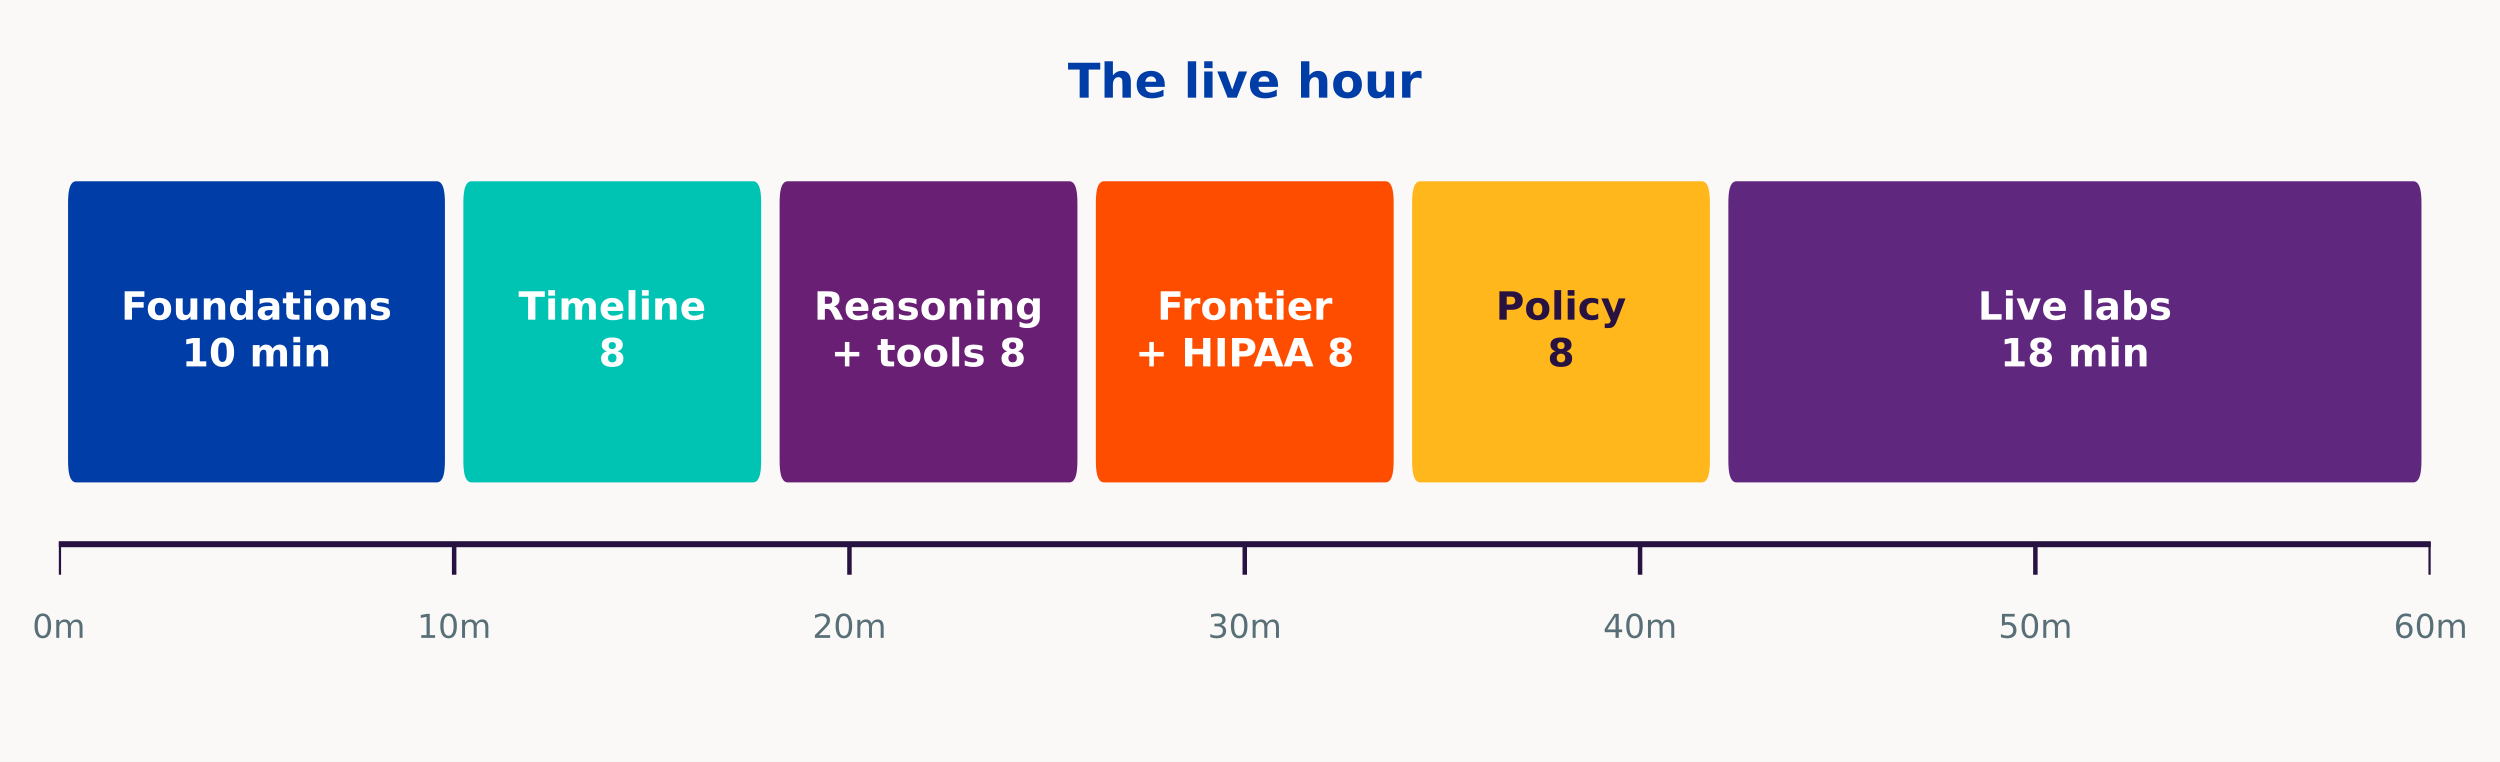
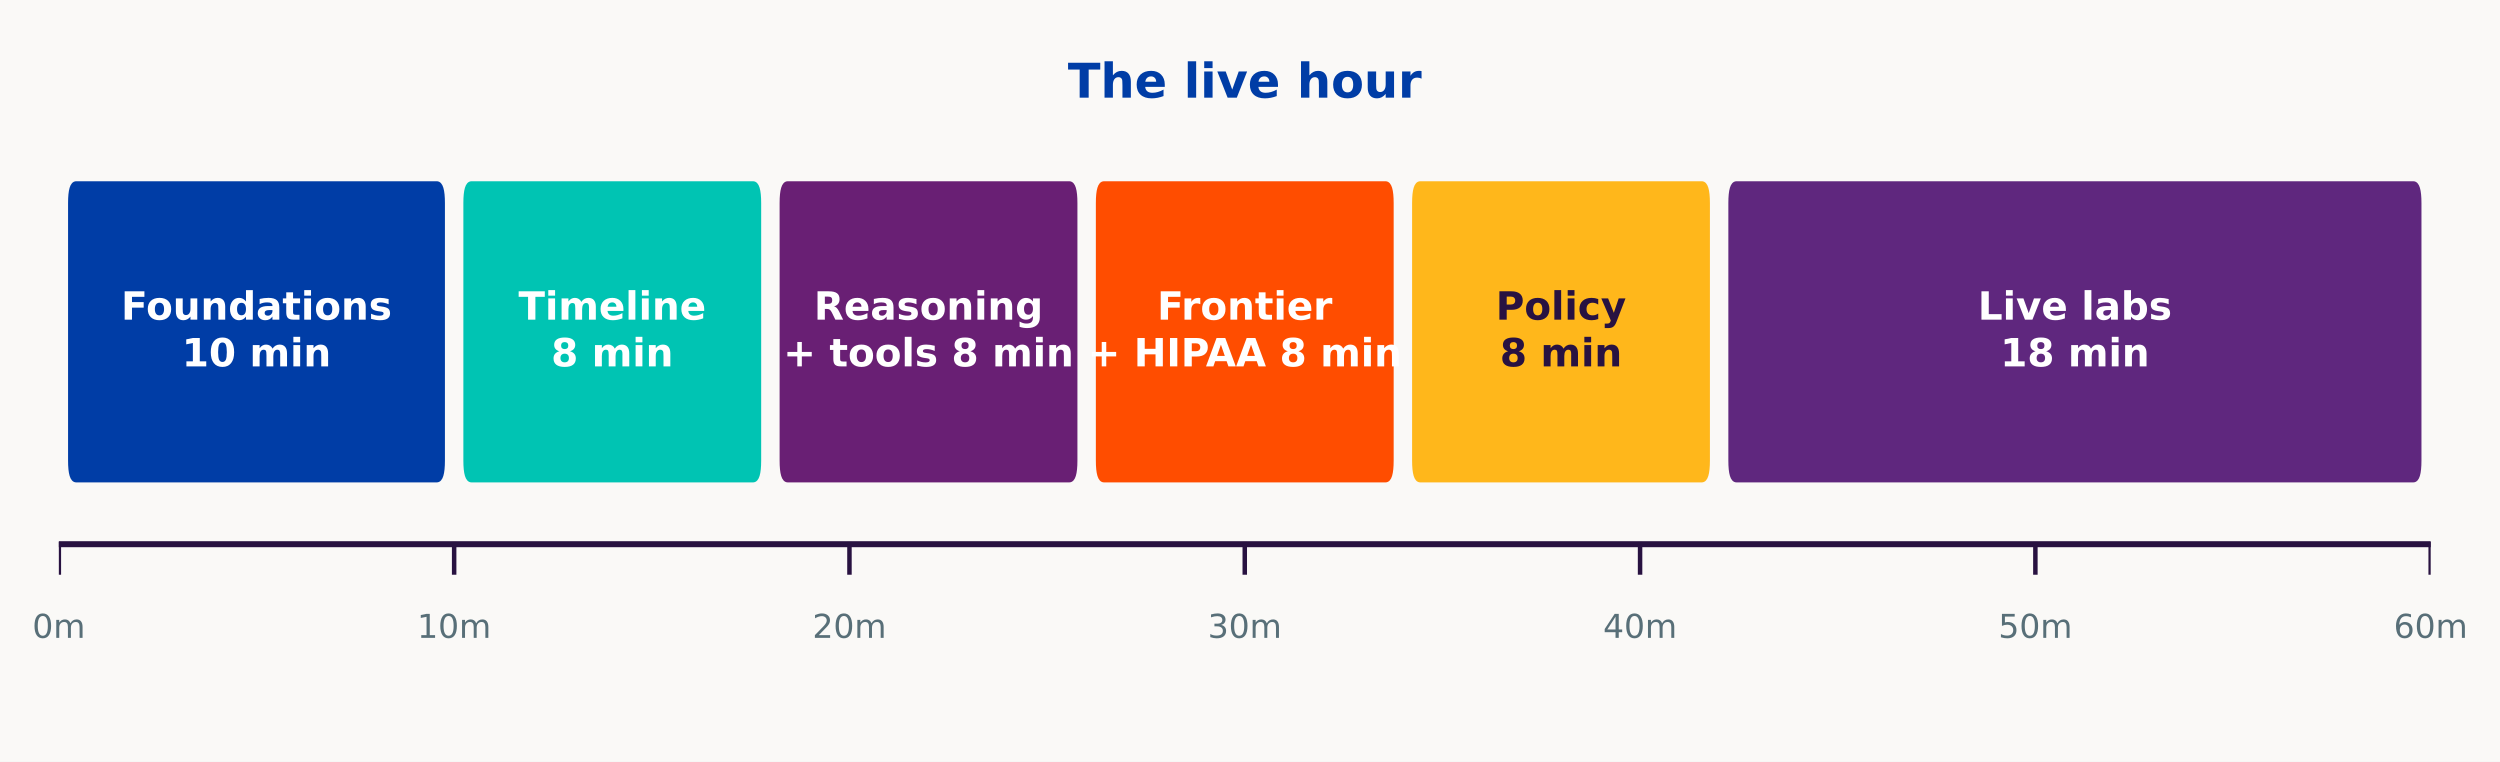
<svg xmlns="http://www.w3.org/2000/svg" xmlns:xlink="http://www.w3.org/1999/xlink" width="835.173pt" height="254.448pt" viewBox="0 0 835.173 254.448" version="1.1">
  <defs>
    <style type="text/css">*{stroke-linejoin: round; stroke-linecap: butt}</style>
  </defs>
  <g id="figure_1">
    <g id="patch_1">
      <path d="M 0 254.448  L 835.173 254.448  L 835.173 0  L 0 0  z " style="fill: #faf9f7" />
    </g>
    <g id="axes_1">
      <g id="patch_2">
-         <path d="M 25.467 160.405  L 145.906 160.405  Q 147.887 160.405 147.887 153.856  L 147.887 67.848  Q 147.887 61.299 145.906 61.299  L 25.467 61.299  Q 23.486 61.299 23.486 67.848  L 23.486 153.856  Q 23.486 160.405 25.467 160.405  z " clip-path="url(#pea93153f1a)" style="fill: #003da6; stroke: #003da6; stroke-width: 1.5; stroke-linejoin: miter" />
+         <path d="M 25.467 160.405  L 145.906 160.405  Q 147.887 160.405 147.887 153.856  L 147.887 67.848  Q 147.887 61.299 145.906 61.299  L 25.467 61.299  Q 23.486 61.299 23.486 67.848  L 23.486 153.856  Q 23.486 160.405 25.467 160.405  z " clip-path="url(#pd642edeafd)" style="fill: #003da6; stroke: #003da6; stroke-width: 1.5; stroke-linejoin: miter" />
      </g>
      <g id="patch_3">
-         <path d="M 157.527 160.405  L 251.554 160.405  Q 253.535 160.405 253.535 153.856  L 253.535 67.848  Q 253.535 61.299 251.554 61.299  L 157.527 61.299  Q 155.546 61.299 155.546 67.848  L 155.546 153.856  Q 155.546 160.405 157.527 160.405  z " clip-path="url(#pea93153f1a)" style="fill: #00c4b3; stroke: #00c4b3; stroke-width: 1.5; stroke-linejoin: miter" />
+         <path d="M 157.527 160.405  L 251.554 160.405  Q 253.535 160.405 253.535 153.856  L 253.535 67.848  Q 253.535 61.299 251.554 61.299  L 157.527 61.299  Q 155.546 61.299 155.546 67.848  L 155.546 153.856  Q 155.546 160.405 157.527 160.405  z " clip-path="url(#pd642edeafd)" style="fill: #00c4b3; stroke: #00c4b3; stroke-width: 1.5; stroke-linejoin: miter" />
      </g>
      <g id="patch_4">
-         <path d="M 263.175 160.405  L 357.202 160.405  Q 359.183 160.405 359.183 153.856  L 359.183 67.848  Q 359.183 61.299 357.202 61.299  L 263.175 61.299  Q 261.194 61.299 261.194 67.848  L 261.194 153.856  Q 261.194 160.405 263.175 160.405  z " clip-path="url(#pea93153f1a)" style="fill: #691f74; stroke: #691f74; stroke-width: 1.5; stroke-linejoin: miter" />
+         <path d="M 263.175 160.405  L 357.202 160.405  Q 359.183 160.405 359.183 153.856  L 359.183 67.848  Q 359.183 61.299 357.202 61.299  L 263.175 61.299  Q 261.194 61.299 261.194 67.848  L 261.194 153.856  Q 261.194 160.405 263.175 160.405  z " clip-path="url(#pd642edeafd)" style="fill: #691f74; stroke: #691f74; stroke-width: 1.5; stroke-linejoin: miter" />
      </g>
      <g id="patch_5">
-         <path d="M 368.823 160.405  L 462.85 160.405  Q 464.831 160.405 464.831 153.856  L 464.831 67.848  Q 464.831 61.299 462.85 61.299  L 368.823 61.299  Q 366.842 61.299 366.842 67.848  L 366.842 153.856  Q 366.842 160.405 368.823 160.405  z " clip-path="url(#pea93153f1a)" style="fill: #ff4d00; stroke: #ff4d00; stroke-width: 1.5; stroke-linejoin: miter" />
+         <path d="M 368.823 160.405  L 462.85 160.405  Q 464.831 160.405 464.831 153.856  L 464.831 67.848  Q 464.831 61.299 462.85 61.299  L 368.823 61.299  Q 366.842 61.299 366.842 67.848  L 366.842 153.856  Q 366.842 160.405 368.823 160.405  z " clip-path="url(#pd642edeafd)" style="fill: #ff4d00; stroke: #ff4d00; stroke-width: 1.5; stroke-linejoin: miter" />
      </g>
      <g id="patch_6">
-         <path d="M 474.471 160.405  L 568.498 160.405  Q 570.479 160.405 570.479 153.856  L 570.479 67.848  Q 570.479 61.299 568.498 61.299  L 474.471 61.299  Q 472.49 61.299 472.49 67.848  L 472.49 153.856  Q 472.49 160.405 474.471 160.405  z " clip-path="url(#pea93153f1a)" style="fill: #ffb71b; stroke: #ffb71b; stroke-width: 1.5; stroke-linejoin: miter" />
+         <path d="M 474.471 160.405  L 568.498 160.405  Q 570.479 160.405 570.479 153.856  L 570.479 67.848  Q 570.479 61.299 568.498 61.299  L 474.471 61.299  Q 472.49 61.299 472.49 67.848  L 472.49 153.856  Q 472.49 160.405 474.471 160.405  z " clip-path="url(#pd642edeafd)" style="fill: #ffb71b; stroke: #ffb71b; stroke-width: 1.5; stroke-linejoin: miter" />
      </g>
      <g id="patch_7">
-         <path d="M 580.119 160.405  L 806.206 160.405  Q 808.187 160.405 808.187 153.856  L 808.187 67.848  Q 808.187 61.299 806.206 61.299  L 580.119 61.299  Q 578.138 61.299 578.138 67.848  L 578.138 153.856  Q 578.138 160.405 580.119 160.405  z " clip-path="url(#pea93153f1a)" style="fill: #5f277e; stroke: #5f277e; stroke-width: 1.5; stroke-linejoin: miter" />
+         <path d="M 580.119 160.405  L 806.206 160.405  Q 808.187 160.405 808.187 153.856  L 808.187 67.848  Q 808.187 61.299 806.206 61.299  L 580.119 61.299  Q 578.138 61.299 578.138 67.848  L 578.138 153.856  Q 578.138 160.405 580.119 160.405  z " clip-path="url(#pd642edeafd)" style="fill: #5f277e; stroke: #5f277e; stroke-width: 1.5; stroke-linejoin: miter" />
      </g>
      <g id="line2d_1">
-         <path d="M 19.657 181.798  L 812.017 181.798  " clip-path="url(#pea93153f1a)" style="fill: none; stroke: #281241; stroke-width: 2; stroke-linecap: square" />
+         <path d="M 19.657 181.798  L 812.017 181.798  " clip-path="url(#pd642edeafd)" style="fill: none; stroke: #281241; stroke-width: 2; stroke-linecap: square" />
      </g>
      <g id="line2d_2">
-         <path d="M 19.657 191.257  L 19.657 181.798  " clip-path="url(#pea93153f1a)" style="fill: none; stroke: #281241; stroke-width: 1.5; stroke-linecap: square" />
+         <path d="M 19.657 191.257  L 19.657 181.798  " clip-path="url(#pd642edeafd)" style="fill: none; stroke: #281241; stroke-width: 1.5; stroke-linecap: square" />
      </g>
      <g id="line2d_3">
-         <path d="M 151.717 191.257  L 151.717 181.798  " clip-path="url(#pea93153f1a)" style="fill: none; stroke: #281241; stroke-width: 1.5; stroke-linecap: square" />
+         <path d="M 151.717 191.257  L 151.717 181.798  " clip-path="url(#pd642edeafd)" style="fill: none; stroke: #281241; stroke-width: 1.5; stroke-linecap: square" />
      </g>
      <g id="line2d_4">
-         <path d="M 283.777 191.257  L 283.777 181.798  " clip-path="url(#pea93153f1a)" style="fill: none; stroke: #281241; stroke-width: 1.5; stroke-linecap: square" />
+         <path d="M 283.777 191.257  L 283.777 181.798  " clip-path="url(#pd642edeafd)" style="fill: none; stroke: #281241; stroke-width: 1.5; stroke-linecap: square" />
      </g>
      <g id="line2d_5">
-         <path d="M 415.837 191.257  L 415.837 181.798  " clip-path="url(#pea93153f1a)" style="fill: none; stroke: #281241; stroke-width: 1.5; stroke-linecap: square" />
+         <path d="M 415.837 191.257  L 415.837 181.798  " clip-path="url(#pd642edeafd)" style="fill: none; stroke: #281241; stroke-width: 1.5; stroke-linecap: square" />
      </g>
      <g id="line2d_6">
-         <path d="M 547.897 191.257  L 547.897 181.798  " clip-path="url(#pea93153f1a)" style="fill: none; stroke: #281241; stroke-width: 1.5; stroke-linecap: square" />
+         <path d="M 547.897 191.257  L 547.897 181.798  " clip-path="url(#pd642edeafd)" style="fill: none; stroke: #281241; stroke-width: 1.5; stroke-linecap: square" />
      </g>
      <g id="line2d_7">
-         <path d="M 679.957 191.257  L 679.957 181.798  " clip-path="url(#pea93153f1a)" style="fill: none; stroke: #281241; stroke-width: 1.5; stroke-linecap: square" />
+         <path d="M 679.957 191.257  L 679.957 181.798  " clip-path="url(#pd642edeafd)" style="fill: none; stroke: #281241; stroke-width: 1.5; stroke-linecap: square" />
      </g>
      <g id="line2d_8">
-         <path d="M 812.017 191.257  L 812.017 181.798  " clip-path="url(#pea93153f1a)" style="fill: none; stroke: #281241; stroke-width: 1.5; stroke-linecap: square" />
+         <path d="M 812.017 191.257  L 812.017 181.798  " clip-path="url(#pd642edeafd)" style="fill: none; stroke: #281241; stroke-width: 1.5; stroke-linecap: square" />
      </g>
      <g id="text_1">
        <g style="fill: #ffffff" transform="translate(40.45383 106.7914) scale(0.13 -0.13)">
          <defs>
            <path id="DejaVuSans-Bold-29" d="M 588 4666  L 3834 4666  L 3834 3756  L 1791 3756  L 1791 2888  L 3713 2888  L 3713 1978  L 1791 1978  L 1791 0  L 588 0  L 588 4666  z " transform="scale(0.015625)" />
            <path id="DejaVuSans-Bold-52" d="M 2203 2784  Q 1831 2784 1636 2517  Q 1441 2250 1441 1747  Q 1441 1244 1636 976  Q 1831 709 2203 709  Q 2569 709 2762 976  Q 2956 1244 2956 1747  Q 2956 2250 2762 2517  Q 2569 2784 2203 2784  z M 2203 3584  Q 3106 3584 3614 3096  Q 4122 2609 4122 1747  Q 4122 884 3614 396  Q 3106 -91 2203 -91  Q 1297 -91 786 396  Q 275 884 275 1747  Q 275 2609 786 3096  Q 1297 3584 2203 3584  z " transform="scale(0.015625)" />
            <path id="DejaVuSans-Bold-58" d="M 500 1363  L 500 3500  L 1625 3500  L 1625 3150  Q 1625 2866 1622 2436  Q 1619 2006 1619 1863  Q 1619 1441 1641 1255  Q 1663 1069 1716 984  Q 1784 875 1895 815  Q 2006 756 2150 756  Q 2500 756 2700 1025  Q 2900 1294 2900 1772  L 2900 3500  L 4019 3500  L 4019 0  L 2900 0  L 2900 506  Q 2647 200 2364 54  Q 2081 -91 1741 -91  Q 1134 -91 817 281  Q 500 653 500 1363  z " transform="scale(0.015625)" />
            <path id="DejaVuSans-Bold-51" d="M 4056 2131  L 4056 0  L 2931 0  L 2931 347  L 2931 1631  Q 2931 2084 2911 2256  Q 2891 2428 2841 2509  Q 2775 2619 2662 2680  Q 2550 2741 2406 2741  Q 2056 2741 1856 2470  Q 1656 2200 1656 1722  L 1656 0  L 538 0  L 538 3500  L 1656 3500  L 1656 2988  Q 1909 3294 2193 3439  Q 2478 3584 2822 3584  Q 3428 3584 3742 3212  Q 4056 2841 4056 2131  z " transform="scale(0.015625)" />
            <path id="DejaVuSans-Bold-47" d="M 2919 2988  L 2919 4863  L 4044 4863  L 4044 0  L 2919 0  L 2919 506  Q 2688 197 2409 53  Q 2131 -91 1766 -91  Q 1119 -91 703 423  Q 288 938 288 1747  Q 288 2556 703 3070  Q 1119 3584 1766 3584  Q 2128 3584 2408 3439  Q 2688 3294 2919 2988  z M 2181 722  Q 2541 722 2730 984  Q 2919 1247 2919 1747  Q 2919 2247 2730 2509  Q 2541 2772 2181 2772  Q 1825 2772 1636 2509  Q 1447 2247 1447 1747  Q 1447 1247 1636 984  Q 1825 722 2181 722  z " transform="scale(0.015625)" />
            <path id="DejaVuSans-Bold-44" d="M 2106 1575  Q 1756 1575 1579 1456  Q 1403 1338 1403 1106  Q 1403 894 1545 773  Q 1688 653 1941 653  Q 2256 653 2472 879  Q 2688 1106 2688 1447  L 2688 1575  L 2106 1575  z M 3816 1997  L 3816 0  L 2688 0  L 2688 519  Q 2463 200 2181 54  Q 1900 -91 1497 -91  Q 953 -91 614 226  Q 275 544 275 1050  Q 275 1666 698 1953  Q 1122 2241 2028 2241  L 2688 2241  L 2688 2328  Q 2688 2594 2478 2717  Q 2269 2841 1825 2841  Q 1466 2841 1156 2769  Q 847 2697 581 2553  L 581 3406  Q 941 3494 1303 3539  Q 1666 3584 2028 3584  Q 2975 3584 3395 3211  Q 3816 2838 3816 1997  z " transform="scale(0.015625)" />
            <path id="DejaVuSans-Bold-57" d="M 1759 4494  L 1759 3500  L 2913 3500  L 2913 2700  L 1759 2700  L 1759 1216  Q 1759 972 1856 886  Q 1953 800 2241 800  L 2816 800  L 2816 0  L 1856 0  Q 1194 0 917 276  Q 641 553 641 1216  L 641 2700  L 84 2700  L 84 3500  L 641 3500  L 641 4494  L 1759 4494  z " transform="scale(0.015625)" />
            <path id="DejaVuSans-Bold-4c" d="M 538 3500  L 1656 3500  L 1656 0  L 538 0  L 538 3500  z M 538 4863  L 1656 4863  L 1656 3950  L 538 3950  L 538 4863  z " transform="scale(0.015625)" />
            <path id="DejaVuSans-Bold-56" d="M 3272 3391  L 3272 2541  Q 2913 2691 2578 2766  Q 2244 2841 1947 2841  Q 1628 2841 1473 2761  Q 1319 2681 1319 2516  Q 1319 2381 1436 2309  Q 1553 2238 1856 2203  L 2053 2175  Q 2913 2066 3209 1816  Q 3506 1566 3506 1031  Q 3506 472 3093 190  Q 2681 -91 1863 -91  Q 1516 -91 1145 -36  Q 775 19 384 128  L 384 978  Q 719 816 1070 734  Q 1422 653 1784 653  Q 2113 653 2278 743  Q 2444 834 2444 1013  Q 2444 1163 2330 1236  Q 2216 1309 1875 1350  L 1678 1375  Q 931 1469 631 1722  Q 331 1975 331 2491  Q 331 3047 712 3315  Q 1094 3584 1881 3584  Q 2191 3584 2531 3537  Q 2872 3491 3272 3391  z " transform="scale(0.015625)" />
          </defs>
          <use xlink:href="#DejaVuSans-Bold-29" />
          <use xlink:href="#DejaVuSans-Bold-52" transform="translate(64.26562 0)" />
          <use xlink:href="#DejaVuSans-Bold-58" transform="translate(132.9688 0)" />
          <use xlink:href="#DejaVuSans-Bold-51" transform="translate(204.1562 0)" />
          <use xlink:href="#DejaVuSans-Bold-47" transform="translate(275.3438 0)" />
          <use xlink:href="#DejaVuSans-Bold-44" transform="translate(346.9219 0)" />
          <use xlink:href="#DejaVuSans-Bold-57" transform="translate(414.4062 0)" />
          <use xlink:href="#DejaVuSans-Bold-4c" transform="translate(462.2031 0)" />
          <use xlink:href="#DejaVuSans-Bold-52" transform="translate(496.4844 0)" />
          <use xlink:href="#DejaVuSans-Bold-51" transform="translate(565.1875 0)" />
          <use xlink:href="#DejaVuSans-Bold-56" transform="translate(636.375 0)" />
        </g>
        <g style="fill: #ffffff" transform="translate(60.75008 122.3949) scale(0.13 -0.13)">
          <defs>
            <path id="DejaVuSans-Bold-14" d="M 750 831  L 1813 831  L 1813 3847  L 722 3622  L 722 4441  L 1806 4666  L 2950 4666  L 2950 831  L 4013 831  L 4013 0  L 750 0  L 750 831  z " transform="scale(0.015625)" />
            <path id="DejaVuSans-Bold-13" d="M 2944 2338  Q 2944 3213 2780 3570  Q 2616 3928 2228 3928  Q 1841 3928 1675 3570  Q 1509 3213 1509 2338  Q 1509 1453 1675 1090  Q 1841 728 2228 728  Q 2613 728 2778 1090  Q 2944 1453 2944 2338  z M 4147 2328  Q 4147 1169 3647 539  Q 3147 -91 2228 -91  Q 1306 -91 806 539  Q 306 1169 306 2328  Q 306 3491 806 4120  Q 1306 4750 2228 4750  Q 3147 4750 3647 4120  Q 4147 3491 4147 2328  z " transform="scale(0.015625)" />
            <path id="DejaVuSans-Bold-3" transform="scale(0.015625)" />
            <path id="DejaVuSans-Bold-50" d="M 3781 2919  Q 3994 3244 4286 3414  Q 4578 3584 4928 3584  Q 5531 3584 5847 3212  Q 6163 2841 6163 2131  L 6163 0  L 5038 0  L 5038 1825  Q 5041 1866 5042 1909  Q 5044 1953 5044 2034  Q 5044 2406 4934 2573  Q 4825 2741 4581 2741  Q 4263 2741 4089 2478  Q 3916 2216 3909 1719  L 3909 0  L 2784 0  L 2784 1825  Q 2784 2406 2684 2573  Q 2584 2741 2328 2741  Q 2006 2741 1831 2477  Q 1656 2213 1656 1722  L 1656 0  L 531 0  L 531 3500  L 1656 3500  L 1656 2988  Q 1863 3284 2130 3434  Q 2397 3584 2719 3584  Q 3081 3584 3359 3409  Q 3638 3234 3781 2919  z " transform="scale(0.015625)" />
          </defs>
          <use xlink:href="#DejaVuSans-Bold-14" />
          <use xlink:href="#DejaVuSans-Bold-13" transform="translate(69.57812 0)" />
          <use xlink:href="#DejaVuSans-Bold-3" transform="translate(139.1562 0)" />
          <use xlink:href="#DejaVuSans-Bold-50" transform="translate(173.9688 0)" />
          <use xlink:href="#DejaVuSans-Bold-4c" transform="translate(278.1719 0)" />
          <use xlink:href="#DejaVuSans-Bold-51" transform="translate(312.4531 0)" />
        </g>
      </g>
      <g id="text_2">
-         <g style="fill: #ffffff" transform="translate(173.2036 106.7919) scale(0.13 -0.13)">
+         <g style="fill: #ffffff" transform="translate(173.2036 106.7914) scale(0.13 -0.13)">
          <defs>
            <path id="DejaVuSans-Bold-37" d="M 31 4666  L 4331 4666  L 4331 3756  L 2784 3756  L 2784 0  L 1581 0  L 1581 3756  L 31 3756  L 31 4666  z " transform="scale(0.015625)" />
            <path id="DejaVuSans-Bold-48" d="M 4031 1759  L 4031 1441  L 1416 1441  Q 1456 1047 1700 850  Q 1944 653 2381 653  Q 2734 653 3104 758  Q 3475 863 3866 1075  L 3866 213  Q 3469 63 3072 -14  Q 2675 -91 2278 -91  Q 1328 -91 801 392  Q 275 875 275 1747  Q 275 2603 792 3093  Q 1309 3584 2216 3584  Q 3041 3584 3536 3087  Q 4031 2591 4031 1759  z M 2881 2131  Q 2881 2450 2695 2645  Q 2509 2841 2209 2841  Q 1884 2841 1681 2658  Q 1478 2475 1428 2131  L 2881 2131  z " transform="scale(0.015625)" />
            <path id="DejaVuSans-Bold-4f" d="M 538 4863  L 1656 4863  L 1656 0  L 538 0  L 538 4863  z " transform="scale(0.015625)" />
          </defs>
          <use xlink:href="#DejaVuSans-Bold-37" />
          <use xlink:href="#DejaVuSans-Bold-4c" transform="translate(68.21875 0)" />
          <use xlink:href="#DejaVuSans-Bold-50" transform="translate(102.5 0)" />
          <use xlink:href="#DejaVuSans-Bold-48" transform="translate(206.7031 0)" />
          <use xlink:href="#DejaVuSans-Bold-4f" transform="translate(274.5312 0)" />
          <use xlink:href="#DejaVuSans-Bold-4c" transform="translate(308.8125 0)" />
          <use xlink:href="#DejaVuSans-Bold-51" transform="translate(343.0938 0)" />
          <use xlink:href="#DejaVuSans-Bold-48" transform="translate(414.2812 0)" />
        </g>
-         <g style="fill: #ffffff" transform="translate(200.0181 122.3944) scale(0.13 -0.13)">
+         <g style="fill: #ffffff" transform="translate(184.1267 122.3949) scale(0.13 -0.13)">
          <defs>
            <path id="DejaVuSans-Bold-1b" d="M 2228 2088  Q 1891 2088 1709 1903  Q 1528 1719 1528 1375  Q 1528 1031 1709 848  Q 1891 666 2228 666  Q 2563 666 2741 848  Q 2919 1031 2919 1375  Q 2919 1722 2741 1905  Q 2563 2088 2228 2088  z M 1350 2484  Q 925 2613 709 2878  Q 494 3144 494 3541  Q 494 4131 934 4440  Q 1375 4750 2228 4750  Q 3075 4750 3515 4442  Q 3956 4134 3956 3541  Q 3956 3144 3739 2878  Q 3522 2613 3097 2484  Q 3572 2353 3814 2058  Q 4056 1763 4056 1313  Q 4056 619 3595 264  Q 3134 -91 2228 -91  Q 1319 -91 855 264  Q 391 619 391 1313  Q 391 1763 633 2058  Q 875 2353 1350 2484  z M 1631 3419  Q 1631 3141 1786 2991  Q 1941 2841 2228 2841  Q 2509 2841 2662 2991  Q 2816 3141 2816 3419  Q 2816 3697 2662 3845  Q 2509 3994 2228 3994  Q 1941 3994 1786 3844  Q 1631 3694 1631 3419  z " transform="scale(0.015625)" />
          </defs>
          <use xlink:href="#DejaVuSans-Bold-1b" />
+           <use xlink:href="#DejaVuSans-Bold-3" transform="translate(69.57812 0)" />
+           <use xlink:href="#DejaVuSans-Bold-50" transform="translate(104.3906 0)" />
+           <use xlink:href="#DejaVuSans-Bold-4c" transform="translate(208.5938 0)" />
+           <use xlink:href="#DejaVuSans-Bold-51" transform="translate(242.875 0)" />
        </g>
      </g>
      <g id="text_3">
        <g style="fill: #ffffff" transform="translate(271.919 106.7914) scale(0.13 -0.13)">
          <defs>
            <path id="DejaVuSans-Bold-35" d="M 2297 2597  Q 2675 2597 2839 2737  Q 3003 2878 3003 3200  Q 3003 3519 2839 3656  Q 2675 3794 2297 3794  L 1791 3794  L 1791 2597  L 2297 2597  z M 1791 1766  L 1791 0  L 588 0  L 588 4666  L 2425 4666  Q 3347 4666 3776 4356  Q 4206 4047 4206 3378  Q 4206 2916 3982 2619  Q 3759 2322 3309 2181  Q 3556 2125 3751 1926  Q 3947 1728 4147 1325  L 4800 0  L 3519 0  L 2950 1159  Q 2778 1509 2601 1637  Q 2425 1766 2131 1766  L 1791 1766  z " transform="scale(0.015625)" />
            <path id="DejaVuSans-Bold-4a" d="M 2919 594  Q 2688 288 2409 144  Q 2131 0 1766 0  Q 1125 0 706 504  Q 288 1009 288 1791  Q 288 2575 706 3076  Q 1125 3578 1766 3578  Q 2131 3578 2409 3434  Q 2688 3291 2919 2981  L 2919 3500  L 4044 3500  L 4044 353  Q 4044 -491 3511 -936  Q 2978 -1381 1966 -1381  Q 1638 -1381 1331 -1331  Q 1025 -1281 716 -1178  L 716 -306  Q 1009 -475 1290 -558  Q 1572 -641 1856 -641  Q 2406 -641 2662 -400  Q 2919 -159 2919 353  L 2919 594  z M 2181 2772  Q 1834 2772 1640 2515  Q 1447 2259 1447 1791  Q 1447 1309 1634 1061  Q 1822 813 2181 813  Q 2531 813 2725 1069  Q 2919 1325 2919 1791  Q 2919 2259 2725 2515  Q 2531 2772 2181 2772  z " transform="scale(0.015625)" />
          </defs>
          <use xlink:href="#DejaVuSans-Bold-35" />
          <use xlink:href="#DejaVuSans-Bold-48" transform="translate(77 0)" />
          <use xlink:href="#DejaVuSans-Bold-44" transform="translate(144.8281 0)" />
          <use xlink:href="#DejaVuSans-Bold-56" transform="translate(212.3125 0)" />
          <use xlink:href="#DejaVuSans-Bold-52" transform="translate(271.8281 0)" />
          <use xlink:href="#DejaVuSans-Bold-51" transform="translate(340.5312 0)" />
          <use xlink:href="#DejaVuSans-Bold-4c" transform="translate(411.7188 0)" />
          <use xlink:href="#DejaVuSans-Bold-51" transform="translate(446 0)" />
          <use xlink:href="#DejaVuSans-Bold-4a" transform="translate(517.1875 0)" />
        </g>
-         <g style="fill: #ffffff" transform="translate(277.5587 122.3949) scale(0.13 -0.13)">
+         <g style="fill: #ffffff" transform="translate(261.6672 122.3949) scale(0.13 -0.13)">
          <defs>
            <path id="DejaVuSans-Bold-e" d="M 3053 4013  L 3053 2375  L 4684 2375  L 4684 1638  L 3053 1638  L 3053 0  L 2309 0  L 2309 1638  L 678 1638  L 678 2375  L 2309 2375  L 2309 4013  L 3053 4013  z " transform="scale(0.015625)" />
          </defs>
          <use xlink:href="#DejaVuSans-Bold-e" />
          <use xlink:href="#DejaVuSans-Bold-3" transform="translate(83.79688 0)" />
          <use xlink:href="#DejaVuSans-Bold-57" transform="translate(118.6094 0)" />
          <use xlink:href="#DejaVuSans-Bold-52" transform="translate(166.4062 0)" />
          <use xlink:href="#DejaVuSans-Bold-52" transform="translate(235.1094 0)" />
          <use xlink:href="#DejaVuSans-Bold-4f" transform="translate(303.8125 0)" />
          <use xlink:href="#DejaVuSans-Bold-56" transform="translate(338.0938 0)" />
          <use xlink:href="#DejaVuSans-Bold-3" transform="translate(397.6094 0)" />
          <use xlink:href="#DejaVuSans-Bold-1b" transform="translate(432.4219 0)" />
+           <use xlink:href="#DejaVuSans-Bold-3" transform="translate(502 0)" />
+           <use xlink:href="#DejaVuSans-Bold-50" transform="translate(536.8125 0)" />
+           <use xlink:href="#DejaVuSans-Bold-4c" transform="translate(641.0156 0)" />
+           <use xlink:href="#DejaVuSans-Bold-51" transform="translate(675.2969 0)" />
        </g>
      </g>
      <g id="text_4">
-         <g style="fill: #ffffff" transform="translate(386.5644 106.7919) scale(0.13 -0.13)">
+         <g style="fill: #ffffff" transform="translate(386.5644 106.7914) scale(0.13 -0.13)">
          <defs>
            <path id="DejaVuSans-Bold-55" d="M 3138 2547  Q 2991 2616 2845 2648  Q 2700 2681 2553 2681  Q 2122 2681 1889 2404  Q 1656 2128 1656 1613  L 1656 0  L 538 0  L 538 3500  L 1656 3500  L 1656 2925  Q 1872 3269 2151 3426  Q 2431 3584 2822 3584  Q 2878 3584 2943 3579  Q 3009 3575 3134 3559  L 3138 2547  z " transform="scale(0.015625)" />
          </defs>
          <use xlink:href="#DejaVuSans-Bold-29" />
          <use xlink:href="#DejaVuSans-Bold-55" transform="translate(61.92188 0)" />
          <use xlink:href="#DejaVuSans-Bold-52" transform="translate(111.2344 0)" />
          <use xlink:href="#DejaVuSans-Bold-51" transform="translate(179.9375 0)" />
          <use xlink:href="#DejaVuSans-Bold-57" transform="translate(251.125 0)" />
          <use xlink:href="#DejaVuSans-Bold-4c" transform="translate(298.9219 0)" />
          <use xlink:href="#DejaVuSans-Bold-48" transform="translate(333.2031 0)" />
          <use xlink:href="#DejaVuSans-Bold-55" transform="translate(401.0312 0)" />
        </g>
-         <g style="fill: #ffffff" transform="translate(379.2549 122.3944) scale(0.13 -0.13)">
+         <g style="fill: #ffffff" transform="translate(363.3634 122.3949) scale(0.13 -0.13)">
          <defs>
            <path id="DejaVuSans-Bold-2b" d="M 588 4666  L 1791 4666  L 1791 2888  L 3566 2888  L 3566 4666  L 4769 4666  L 4769 0  L 3566 0  L 3566 1978  L 1791 1978  L 1791 0  L 588 0  L 588 4666  z " transform="scale(0.015625)" />
            <path id="DejaVuSans-Bold-2c" d="M 588 4666  L 1791 4666  L 1791 0  L 588 0  L 588 4666  z " transform="scale(0.015625)" />
            <path id="DejaVuSans-Bold-33" d="M 588 4666  L 2584 4666  Q 3475 4666 3951 4270  Q 4428 3875 4428 3144  Q 4428 2409 3951 2014  Q 3475 1619 2584 1619  L 1791 1619  L 1791 0  L 588 0  L 588 4666  z M 1791 3794  L 1791 2491  L 2456 2491  Q 2806 2491 2997 2661  Q 3188 2831 3188 3144  Q 3188 3456 2997 3625  Q 2806 3794 2456 3794  L 1791 3794  z " transform="scale(0.015625)" />
            <path id="DejaVuSans-Bold-24" d="M 3419 850  L 1538 850  L 1241 0  L 31 0  L 1759 4666  L 3194 4666  L 4922 0  L 3713 0  L 3419 850  z M 1838 1716  L 3116 1716  L 2478 3572  L 1838 1716  z " transform="scale(0.015625)" />
          </defs>
          <use xlink:href="#DejaVuSans-Bold-e" />
          <use xlink:href="#DejaVuSans-Bold-3" transform="translate(83.79688 0)" />
          <use xlink:href="#DejaVuSans-Bold-2b" transform="translate(118.6094 0)" />
          <use xlink:href="#DejaVuSans-Bold-2c" transform="translate(202.2969 0)" />
          <use xlink:href="#DejaVuSans-Bold-33" transform="translate(239.5 0)" />
          <use xlink:href="#DejaVuSans-Bold-24" transform="translate(303.625 0)" />
          <use xlink:href="#DejaVuSans-Bold-24" transform="translate(381.0156 0)" />
          <use xlink:href="#DejaVuSans-Bold-3" transform="translate(458.4062 0)" />
          <use xlink:href="#DejaVuSans-Bold-1b" transform="translate(493.2188 0)" />
+           <use xlink:href="#DejaVuSans-Bold-3" transform="translate(562.7969 0)" />
+           <use xlink:href="#DejaVuSans-Bold-50" transform="translate(597.6094 0)" />
+           <use xlink:href="#DejaVuSans-Bold-4c" transform="translate(701.8125 0)" />
+           <use xlink:href="#DejaVuSans-Bold-51" transform="translate(736.0938 0)" />
        </g>
      </g>
      <g id="text_5">
-         <g style="fill: #281241" transform="translate(499.7077 106.7919) scale(0.13 -0.13)">
+         <g style="fill: #281241" transform="translate(499.7077 106.7914) scale(0.13 -0.13)">
          <defs>
            <path id="DejaVuSans-Bold-46" d="M 3366 3391  L 3366 2478  Q 3138 2634 2908 2709  Q 2678 2784 2431 2784  Q 1963 2784 1702 2511  Q 1441 2238 1441 1747  Q 1441 1256 1702 982  Q 1963 709 2431 709  Q 2694 709 2930 787  Q 3166 866 3366 1019  L 3366 103  Q 3103 6 2833 -42  Q 2563 -91 2291 -91  Q 1344 -91 809 395  Q 275 881 275 1747  Q 275 2613 809 3098  Q 1344 3584 2291 3584  Q 2566 3584 2833 3536  Q 3100 3488 3366 3391  z " transform="scale(0.015625)" />
            <path id="DejaVuSans-Bold-5c" d="M 78 3500  L 1197 3500  L 2138 1125  L 2938 3500  L 4056 3500  L 2584 -331  Q 2363 -916 2067 -1148  Q 1772 -1381 1288 -1381  L 641 -1381  L 641 -647  L 991 -647  Q 1275 -647 1404 -556  Q 1534 -466 1606 -231  L 1638 -134  L 78 3500  z " transform="scale(0.015625)" />
          </defs>
          <use xlink:href="#DejaVuSans-Bold-33" />
          <use xlink:href="#DejaVuSans-Bold-52" transform="translate(73.29688 0)" />
          <use xlink:href="#DejaVuSans-Bold-4f" transform="translate(142 0)" />
          <use xlink:href="#DejaVuSans-Bold-4c" transform="translate(176.2812 0)" />
          <use xlink:href="#DejaVuSans-Bold-46" transform="translate(210.5625 0)" />
          <use xlink:href="#DejaVuSans-Bold-5c" transform="translate(269.8438 0)" />
        </g>
-         <g style="fill: #281241" transform="translate(516.9621 122.3944) scale(0.13 -0.13)">
+         <g style="fill: #281241" transform="translate(501.0707 122.3949) scale(0.13 -0.13)">
          <use xlink:href="#DejaVuSans-Bold-1b" />
+           <use xlink:href="#DejaVuSans-Bold-3" transform="translate(69.57812 0)" />
+           <use xlink:href="#DejaVuSans-Bold-50" transform="translate(104.3906 0)" />
+           <use xlink:href="#DejaVuSans-Bold-4c" transform="translate(208.5938 0)" />
+           <use xlink:href="#DejaVuSans-Bold-51" transform="translate(242.875 0)" />
        </g>
      </g>
      <g id="text_6">
        <g style="fill: #ffffff" transform="translate(660.748 106.7914) scale(0.13 -0.13)">
          <defs>
            <path id="DejaVuSans-Bold-2f" d="M 588 4666  L 1791 4666  L 1791 909  L 3903 909  L 3903 0  L 588 0  L 588 4666  z " transform="scale(0.015625)" />
            <path id="DejaVuSans-Bold-59" d="M 97 3500  L 1216 3500  L 2088 1081  L 2956 3500  L 4078 3500  L 2700 0  L 1472 0  L 97 3500  z " transform="scale(0.015625)" />
            <path id="DejaVuSans-Bold-45" d="M 2400 722  Q 2759 722 2948 984  Q 3138 1247 3138 1747  Q 3138 2247 2948 2509  Q 2759 2772 2400 2772  Q 2041 2772 1848 2508  Q 1656 2244 1656 1747  Q 1656 1250 1848 986  Q 2041 722 2400 722  z M 1656 2988  Q 1888 3294 2169 3439  Q 2450 3584 2816 3584  Q 3463 3584 3878 3070  Q 4294 2556 4294 1747  Q 4294 938 3878 423  Q 3463 -91 2816 -91  Q 2450 -91 2169 54  Q 1888 200 1656 506  L 1656 0  L 538 0  L 538 4863  L 1656 4863  L 1656 2988  z " transform="scale(0.015625)" />
          </defs>
          <use xlink:href="#DejaVuSans-Bold-2f" />
          <use xlink:href="#DejaVuSans-Bold-4c" transform="translate(63.71875 0)" />
          <use xlink:href="#DejaVuSans-Bold-59" transform="translate(98 0)" />
          <use xlink:href="#DejaVuSans-Bold-48" transform="translate(163.1875 0)" />
          <use xlink:href="#DejaVuSans-Bold-3" transform="translate(231.0156 0)" />
          <use xlink:href="#DejaVuSans-Bold-4f" transform="translate(265.8281 0)" />
          <use xlink:href="#DejaVuSans-Bold-44" transform="translate(300.1094 0)" />
          <use xlink:href="#DejaVuSans-Bold-45" transform="translate(367.5938 0)" />
          <use xlink:href="#DejaVuSans-Bold-56" transform="translate(439.1719 0)" />
        </g>
        <g style="fill: #ffffff" transform="translate(668.2261 122.3949) scale(0.13 -0.13)">
          <use xlink:href="#DejaVuSans-Bold-14" />
          <use xlink:href="#DejaVuSans-Bold-1b" transform="translate(69.57812 0)" />
          <use xlink:href="#DejaVuSans-Bold-3" transform="translate(139.1562 0)" />
          <use xlink:href="#DejaVuSans-Bold-50" transform="translate(173.9688 0)" />
          <use xlink:href="#DejaVuSans-Bold-4c" transform="translate(278.1719 0)" />
          <use xlink:href="#DejaVuSans-Bold-51" transform="translate(312.4531 0)" />
        </g>
      </g>
      <g id="text_7">
        <g style="fill: #586f78" transform="translate(10.8 213.0867) scale(0.11 -0.11)">
          <defs>
            <path id="DejaVuSans-13" d="M 2034 4250  Q 1547 4250 1301 3770  Q 1056 3291 1056 2328  Q 1056 1369 1301 889  Q 1547 409 2034 409  Q 2525 409 2770 889  Q 3016 1369 3016 2328  Q 3016 3291 2770 3770  Q 2525 4250 2034 4250  z M 2034 4750  Q 2819 4750 3233 4129  Q 3647 3509 3647 2328  Q 3647 1150 3233 529  Q 2819 -91 2034 -91  Q 1250 -91 836 529  Q 422 1150 422 2328  Q 422 3509 836 4129  Q 1250 4750 2034 4750  z " transform="scale(0.015625)" />
            <path id="DejaVuSans-50" d="M 3328 2828  Q 3544 3216 3844 3400  Q 4144 3584 4550 3584  Q 5097 3584 5394 3201  Q 5691 2819 5691 2113  L 5691 0  L 5113 0  L 5113 2094  Q 5113 2597 4934 2840  Q 4756 3084 4391 3084  Q 3944 3084 3684 2787  Q 3425 2491 3425 1978  L 3425 0  L 2847 0  L 2847 2094  Q 2847 2600 2669 2842  Q 2491 3084 2119 3084  Q 1678 3084 1418 2786  Q 1159 2488 1159 1978  L 1159 0  L 581 0  L 581 3500  L 1159 3500  L 1159 2956  Q 1356 3278 1631 3431  Q 1906 3584 2284 3584  Q 2666 3584 2933 3390  Q 3200 3197 3328 2828  z " transform="scale(0.015625)" />
          </defs>
          <use xlink:href="#DejaVuSans-13" />
          <use xlink:href="#DejaVuSans-50" transform="translate(63.625 0)" />
        </g>
      </g>
      <g id="text_8">
        <g style="fill: #586f78" transform="translate(139.3606 213.0867) scale(0.11 -0.11)">
          <defs>
            <path id="DejaVuSans-14" d="M 794 531  L 1825 531  L 1825 4091  L 703 3866  L 703 4441  L 1819 4666  L 2450 4666  L 2450 531  L 3481 531  L 3481 0  L 794 0  L 794 531  z " transform="scale(0.015625)" />
          </defs>
          <use xlink:href="#DejaVuSans-14" />
          <use xlink:href="#DejaVuSans-13" transform="translate(63.625 0)" />
          <use xlink:href="#DejaVuSans-50" transform="translate(127.25 0)" />
        </g>
      </g>
      <g id="text_9">
        <g style="fill: #586f78" transform="translate(271.4206 213.0867) scale(0.11 -0.11)">
          <defs>
            <path id="DejaVuSans-15" d="M 1228 531  L 3431 531  L 3431 0  L 469 0  L 469 531  Q 828 903 1448 1529  Q 2069 2156 2228 2338  Q 2531 2678 2651 2914  Q 2772 3150 2772 3378  Q 2772 3750 2511 3984  Q 2250 4219 1831 4219  Q 1534 4219 1204 4116  Q 875 4013 500 3803  L 500 4441  Q 881 4594 1212 4672  Q 1544 4750 1819 4750  Q 2544 4750 2975 4387  Q 3406 4025 3406 3419  Q 3406 3131 3298 2873  Q 3191 2616 2906 2266  Q 2828 2175 2409 1742  Q 1991 1309 1228 531  z " transform="scale(0.015625)" />
          </defs>
          <use xlink:href="#DejaVuSans-15" />
          <use xlink:href="#DejaVuSans-13" transform="translate(63.625 0)" />
          <use xlink:href="#DejaVuSans-50" transform="translate(127.25 0)" />
        </g>
      </g>
      <g id="text_10">
        <g style="fill: #586f78" transform="translate(403.4806 213.0867) scale(0.11 -0.11)">
          <defs>
            <path id="DejaVuSans-16" d="M 2597 2516  Q 3050 2419 3304 2112  Q 3559 1806 3559 1356  Q 3559 666 3084 287  Q 2609 -91 1734 -91  Q 1441 -91 1130 -33  Q 819 25 488 141  L 488 750  Q 750 597 1062 519  Q 1375 441 1716 441  Q 2309 441 2620 675  Q 2931 909 2931 1356  Q 2931 1769 2642 2001  Q 2353 2234 1838 2234  L 1294 2234  L 1294 2753  L 1863 2753  Q 2328 2753 2575 2939  Q 2822 3125 2822 3475  Q 2822 3834 2567 4026  Q 2313 4219 1838 4219  Q 1578 4219 1281 4162  Q 984 4106 628 3988  L 628 4550  Q 988 4650 1302 4700  Q 1616 4750 1894 4750  Q 2613 4750 3031 4423  Q 3450 4097 3450 3541  Q 3450 3153 3228 2886  Q 3006 2619 2597 2516  z " transform="scale(0.015625)" />
          </defs>
          <use xlink:href="#DejaVuSans-16" />
          <use xlink:href="#DejaVuSans-13" transform="translate(63.625 0)" />
          <use xlink:href="#DejaVuSans-50" transform="translate(127.25 0)" />
        </g>
      </g>
      <g id="text_11">
        <g style="fill: #586f78" transform="translate(535.5406 213.0867) scale(0.11 -0.11)">
          <defs>
            <path id="DejaVuSans-17" d="M 2419 4116  L 825 1625  L 2419 1625  L 2419 4116  z M 2253 4666  L 3047 4666  L 3047 1625  L 3713 1625  L 3713 1100  L 3047 1100  L 3047 0  L 2419 0  L 2419 1100  L 313 1100  L 313 1709  L 2253 4666  z " transform="scale(0.015625)" />
          </defs>
          <use xlink:href="#DejaVuSans-17" />
          <use xlink:href="#DejaVuSans-13" transform="translate(63.625 0)" />
          <use xlink:href="#DejaVuSans-50" transform="translate(127.25 0)" />
        </g>
      </g>
      <g id="text_12">
        <g style="fill: #586f78" transform="translate(667.6006 213.0867) scale(0.11 -0.11)">
          <defs>
            <path id="DejaVuSans-18" d="M 691 4666  L 3169 4666  L 3169 4134  L 1269 4134  L 1269 2991  Q 1406 3038 1543 3061  Q 1681 3084 1819 3084  Q 2600 3084 3056 2656  Q 3513 2228 3513 1497  Q 3513 744 3044 326  Q 2575 -91 1722 -91  Q 1428 -91 1123 -41  Q 819 9 494 109  L 494 744  Q 775 591 1075 516  Q 1375 441 1709 441  Q 2250 441 2565 725  Q 2881 1009 2881 1497  Q 2881 1984 2565 2268  Q 2250 2553 1709 2553  Q 1456 2553 1204 2497  Q 953 2441 691 2322  L 691 4666  z " transform="scale(0.015625)" />
          </defs>
          <use xlink:href="#DejaVuSans-18" />
          <use xlink:href="#DejaVuSans-13" transform="translate(63.625 0)" />
          <use xlink:href="#DejaVuSans-50" transform="translate(127.25 0)" />
        </g>
      </g>
      <g id="text_13">
        <g style="fill: #586f78" transform="translate(799.6606 213.0867) scale(0.11 -0.11)">
          <defs>
            <path id="DejaVuSans-19" d="M 2113 2584  Q 1688 2584 1439 2293  Q 1191 2003 1191 1497  Q 1191 994 1439 701  Q 1688 409 2113 409  Q 2538 409 2786 701  Q 3034 994 3034 1497  Q 3034 2003 2786 2293  Q 2538 2584 2113 2584  z M 3366 4563  L 3366 3988  Q 3128 4100 2886 4159  Q 2644 4219 2406 4219  Q 1781 4219 1451 3797  Q 1122 3375 1075 2522  Q 1259 2794 1537 2939  Q 1816 3084 2150 3084  Q 2853 3084 3261 2657  Q 3669 2231 3669 1497  Q 3669 778 3244 343  Q 2819 -91 2113 -91  Q 1303 -91 875 529  Q 447 1150 447 2328  Q 447 3434 972 4092  Q 1497 4750 2381 4750  Q 2619 4750 2861 4703  Q 3103 4656 3366 4563  z " transform="scale(0.015625)" />
          </defs>
          <use xlink:href="#DejaVuSans-19" />
          <use xlink:href="#DejaVuSans-13" transform="translate(63.625 0)" />
          <use xlink:href="#DejaVuSans-50" transform="translate(127.25 0)" />
        </g>
      </g>
      <g id="text_14">
        <g style="fill: #003da6" transform="translate(356.7305 32.6295) scale(0.16 -0.16)">
          <defs>
            <path id="DejaVuSans-Bold-4b" d="M 4056 2131  L 4056 0  L 2931 0  L 2931 347  L 2931 1625  Q 2931 2084 2911 2256  Q 2891 2428 2841 2509  Q 2775 2619 2662 2680  Q 2550 2741 2406 2741  Q 2056 2741 1856 2470  Q 1656 2200 1656 1722  L 1656 0  L 538 0  L 538 4863  L 1656 4863  L 1656 2988  Q 1909 3294 2193 3439  Q 2478 3584 2822 3584  Q 3428 3584 3742 3212  Q 4056 2841 4056 2131  z " transform="scale(0.015625)" />
          </defs>
          <use xlink:href="#DejaVuSans-Bold-37" />
          <use xlink:href="#DejaVuSans-Bold-4b" transform="translate(68.21875 0)" />
          <use xlink:href="#DejaVuSans-Bold-48" transform="translate(139.4062 0)" />
          <use xlink:href="#DejaVuSans-Bold-3" transform="translate(207.2344 0)" />
          <use xlink:href="#DejaVuSans-Bold-4f" transform="translate(242.0469 0)" />
          <use xlink:href="#DejaVuSans-Bold-4c" transform="translate(276.3281 0)" />
          <use xlink:href="#DejaVuSans-Bold-59" transform="translate(310.6094 0)" />
          <use xlink:href="#DejaVuSans-Bold-48" transform="translate(375.7969 0)" />
          <use xlink:href="#DejaVuSans-Bold-3" transform="translate(443.625 0)" />
          <use xlink:href="#DejaVuSans-Bold-4b" transform="translate(478.4375 0)" />
          <use xlink:href="#DejaVuSans-Bold-52" transform="translate(549.625 0)" />
          <use xlink:href="#DejaVuSans-Bold-58" transform="translate(618.3281 0)" />
          <use xlink:href="#DejaVuSans-Bold-55" transform="translate(689.5156 0)" />
        </g>
      </g>
    </g>
  </g>
  <defs>
-     <clipPath id="pea93153f1a">
+     <clipPath id="pd642edeafd">
      <rect x="19.657" y="10.8" width="792.36" height="232.848" />
    </clipPath>
  </defs>
</svg>
